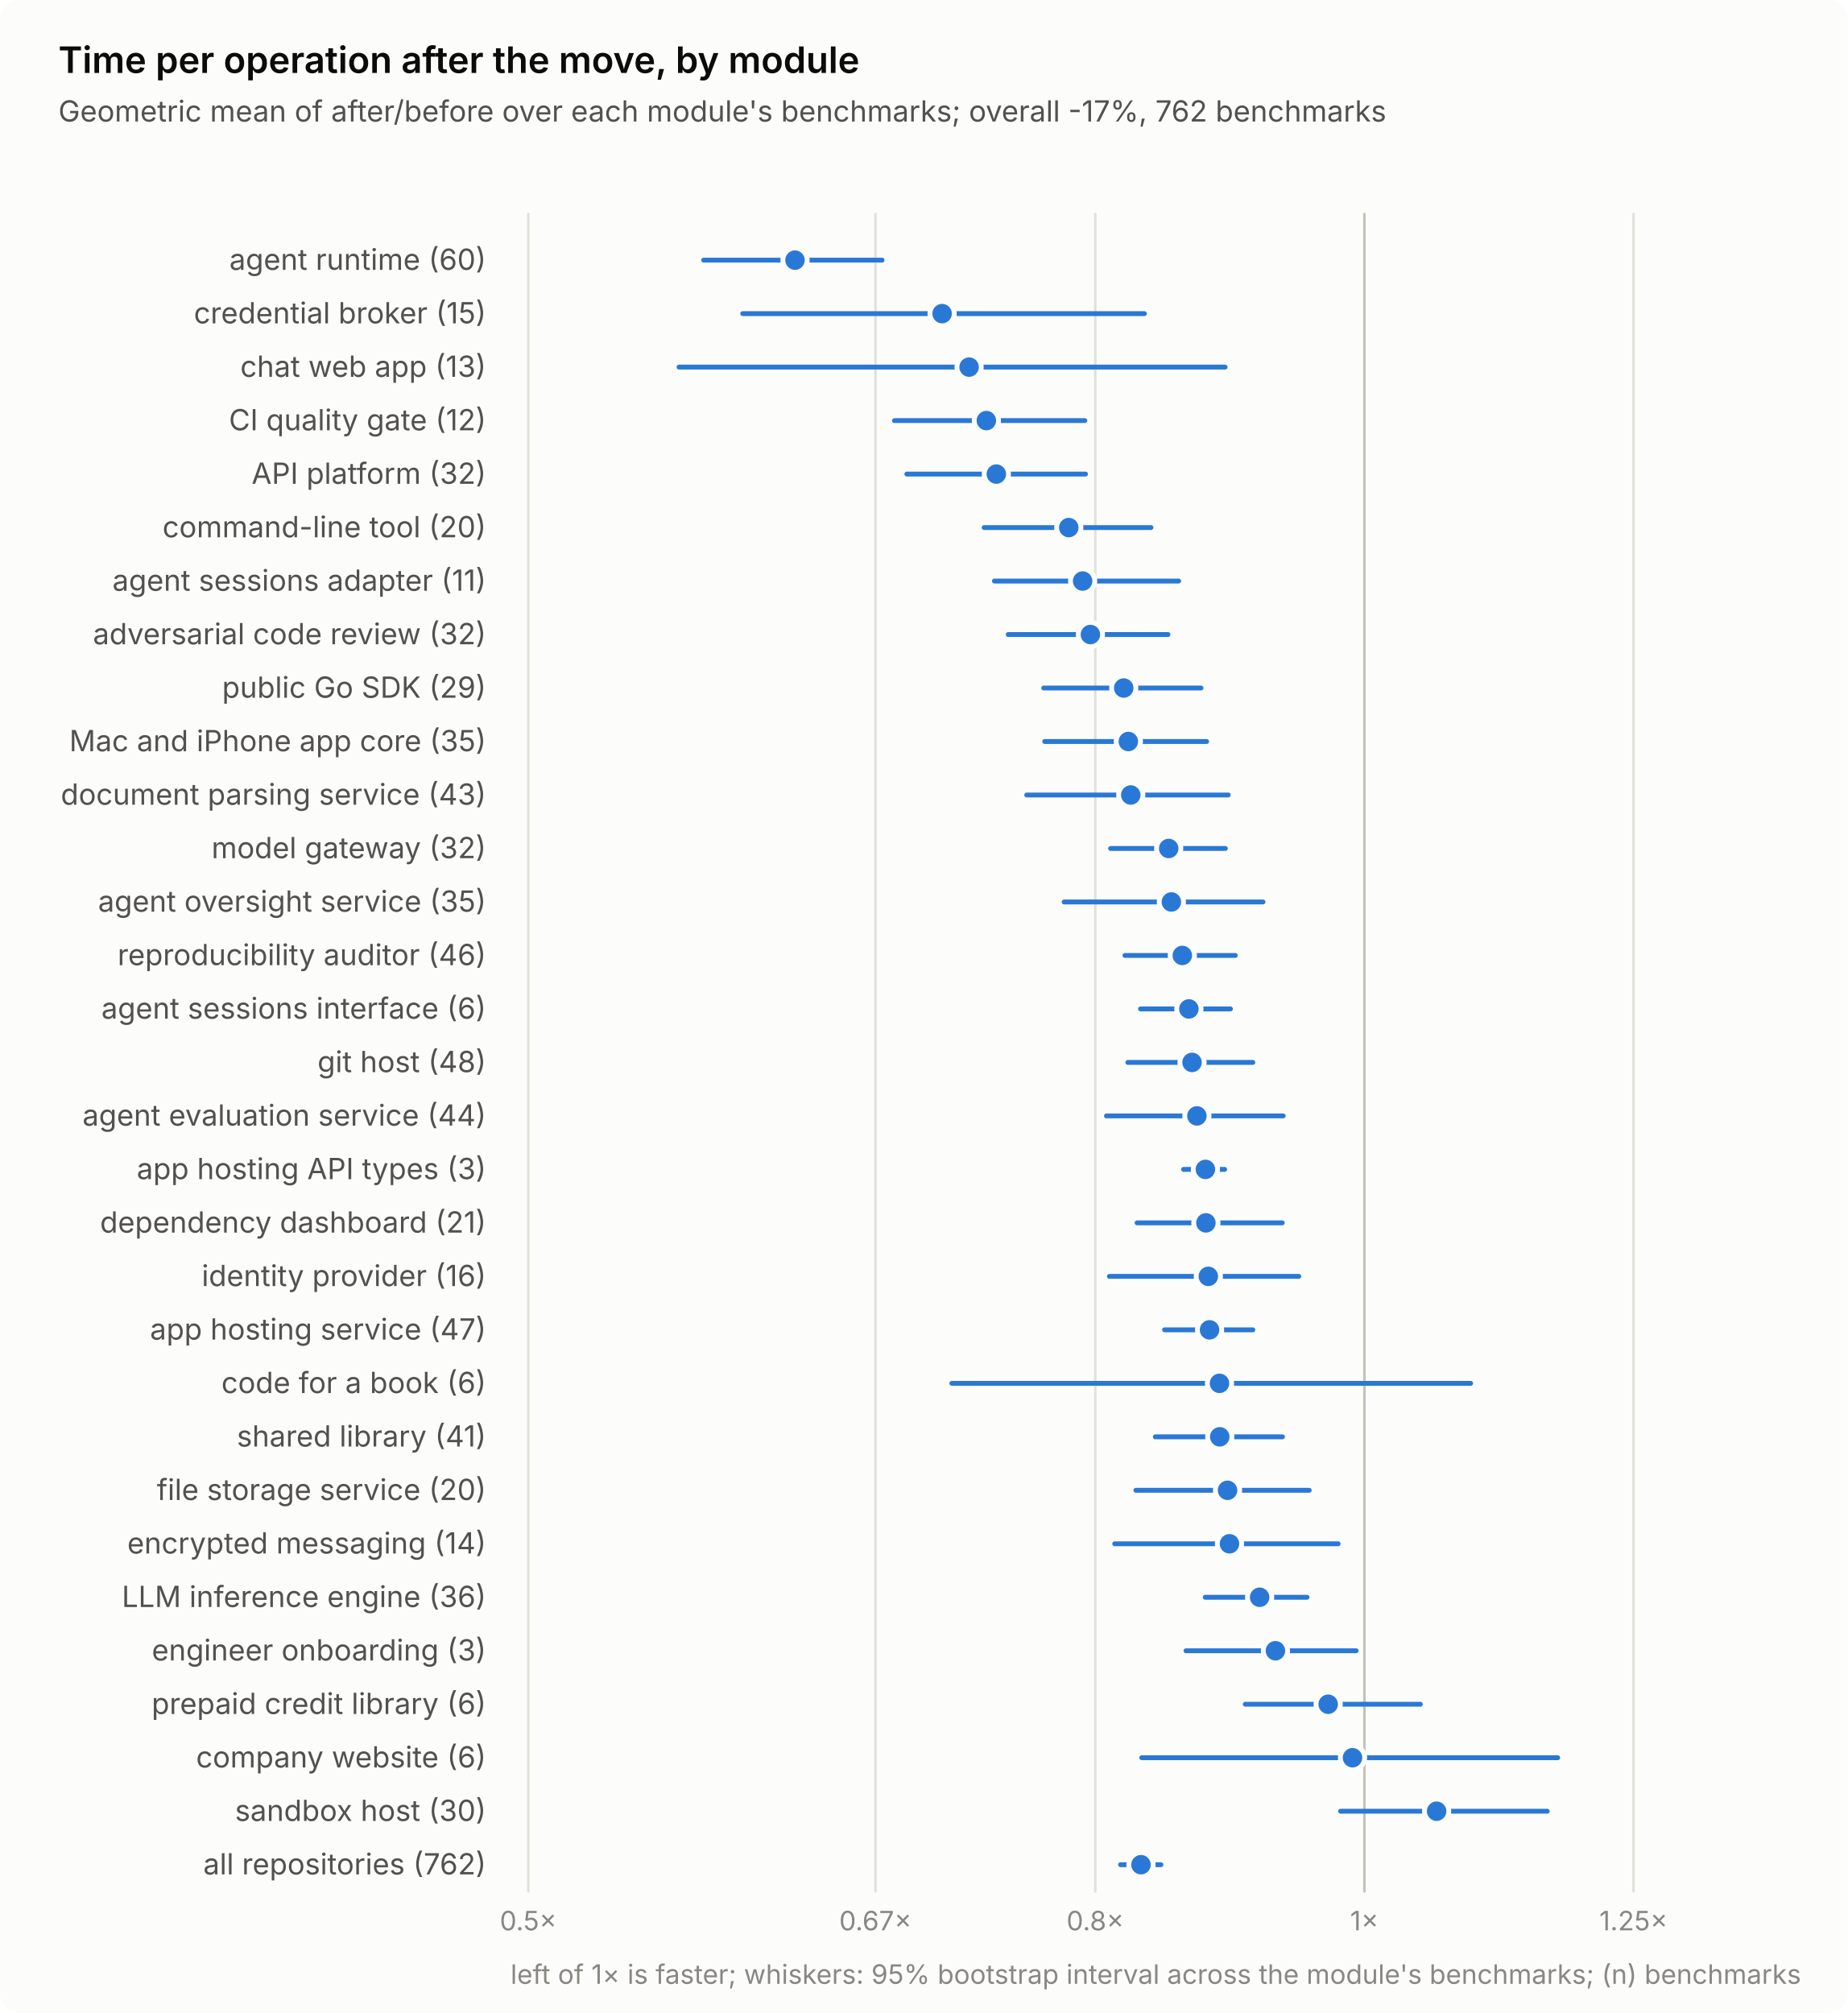
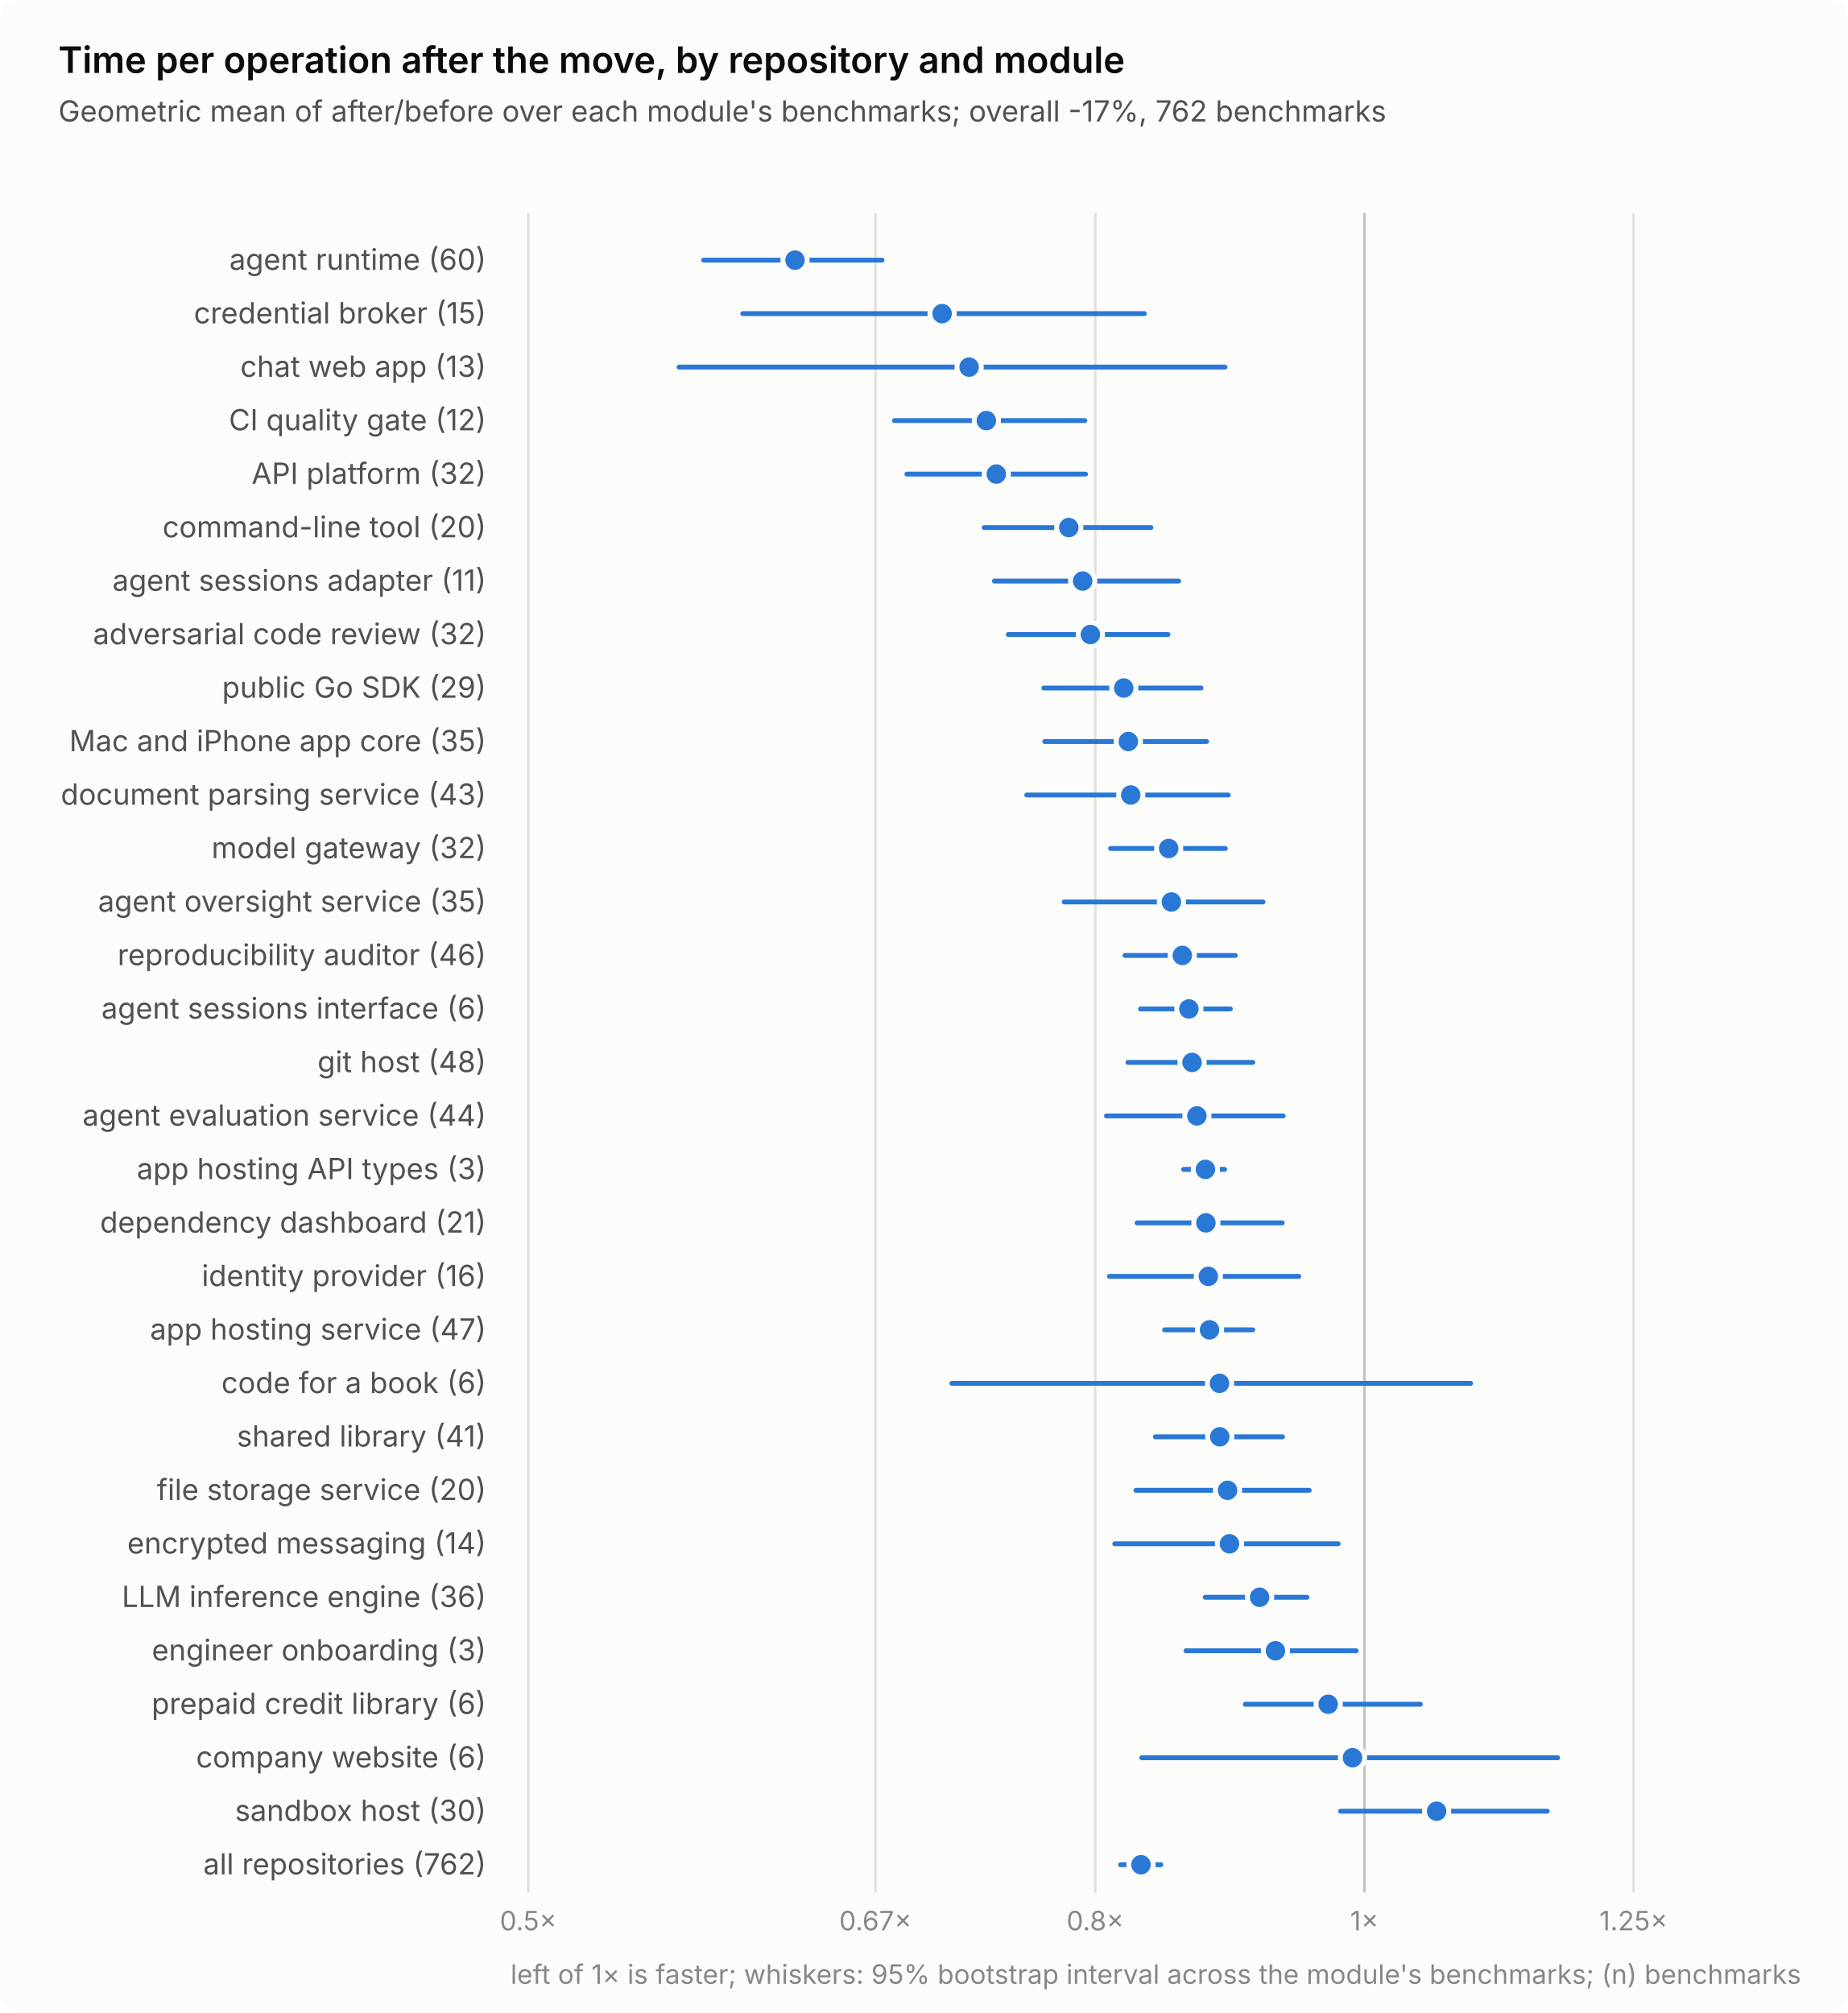
<svg xmlns="http://www.w3.org/2000/svg" viewBox="0 0 760 828" width="760" height="828" font-family="system-ui, -apple-system, &quot;Segoe UI&quot;, sans-serif" role="img">
  <rect width="760" height="828" rx="8" fill="#fcfcfb" />
-   <text x="24.0" y="30.0" font-size="15" fill="#0b0b0b" text-anchor="start" font-weight="600">Time per operation after the move, by module</text>
+   <text x="24.0" y="30.0" font-size="15" fill="#0b0b0b" text-anchor="start" font-weight="600">Time per operation after the move, by repository and module</text>
  <text x="24.0" y="50.0" font-size="12" fill="#52514e" text-anchor="start" font-weight="400">Geometric mean of after/before over each module's benchmarks; overall -17%, 762 benchmarks</text>
  <line x1="217.3" y1="88.0" x2="217.3" y2="778.0" stroke="#e1e0d9" stroke-width="1" stroke-linecap="round" />
  <text x="217.3" y="794.0" font-size="11" fill="#898781" text-anchor="middle" font-variant-numeric="tabular-nums">0.5×</text>
  <line x1="360.1" y1="88.0" x2="360.1" y2="778.0" stroke="#e1e0d9" stroke-width="1" stroke-linecap="round" />
  <text x="360.1" y="794.0" font-size="11" fill="#898781" text-anchor="middle" font-variant-numeric="tabular-nums">0.67×</text>
  <line x1="450.5" y1="88.0" x2="450.5" y2="778.0" stroke="#e1e0d9" stroke-width="1" stroke-linecap="round" />
  <text x="450.5" y="794.0" font-size="11" fill="#898781" text-anchor="middle" font-variant-numeric="tabular-nums">0.8×</text>
  <line x1="561.2" y1="88.0" x2="561.2" y2="778.0" stroke="#c3c2b7" stroke-width="1" stroke-linecap="round" />
  <text x="561.2" y="794.0" font-size="11" fill="#898781" text-anchor="middle" font-variant-numeric="tabular-nums">1×</text>
  <line x1="671.9" y1="88.0" x2="671.9" y2="778.0" stroke="#e1e0d9" stroke-width="1" stroke-linecap="round" />
  <text x="671.9" y="794.0" font-size="11" fill="#898781" text-anchor="middle" font-variant-numeric="tabular-nums">1.25×</text>
  <text x="200.0" y="111.0" font-size="12" fill="#52514e" text-anchor="end" font-weight="400">agent runtime (60)</text>
  <line x1="289.4" y1="107.0" x2="362.8" y2="107.0" stroke="#2a78d6" stroke-width="2" stroke-linecap="round" />
  <circle cx="327.0" cy="107.0" r="5" fill="#2a78d6" stroke="#fcfcfb" stroke-width="2" />
  <text x="200.0" y="133.0" font-size="12" fill="#52514e" text-anchor="end" font-weight="400">credential broker (15)</text>
  <line x1="305.5" y1="129.0" x2="470.7" y2="129.0" stroke="#2a78d6" stroke-width="2" stroke-linecap="round" />
  <circle cx="387.5" cy="129.0" r="5" fill="#2a78d6" stroke="#fcfcfb" stroke-width="2" />
  <text x="200.0" y="155.0" font-size="12" fill="#52514e" text-anchor="end" font-weight="400">chat web app (13)</text>
  <line x1="279.3" y1="151.0" x2="503.9" y2="151.0" stroke="#2a78d6" stroke-width="2" stroke-linecap="round" />
  <circle cx="398.6" cy="151.0" r="5" fill="#2a78d6" stroke="#fcfcfb" stroke-width="2" />
  <text x="200.0" y="177.0" font-size="12" fill="#52514e" text-anchor="end" font-weight="400">CI quality gate (12)</text>
  <line x1="367.9" y1="173.0" x2="446.2" y2="173.0" stroke="#2a78d6" stroke-width="2" stroke-linecap="round" />
  <circle cx="405.7" cy="173.0" r="5" fill="#2a78d6" stroke="#fcfcfb" stroke-width="2" />
  <text x="200.0" y="199.0" font-size="12" fill="#52514e" text-anchor="end" font-weight="400">API platform (32)</text>
  <line x1="373.0" y1="195.0" x2="446.5" y2="195.0" stroke="#2a78d6" stroke-width="2" stroke-linecap="round" />
  <circle cx="409.8" cy="195.0" r="5" fill="#2a78d6" stroke="#fcfcfb" stroke-width="2" />
  <text x="200.0" y="221.0" font-size="12" fill="#52514e" text-anchor="end" font-weight="400">command-line tool (20)</text>
  <line x1="404.8" y1="217.0" x2="473.4" y2="217.0" stroke="#2a78d6" stroke-width="2" stroke-linecap="round" />
  <circle cx="439.6" cy="217.0" r="5" fill="#2a78d6" stroke="#fcfcfb" stroke-width="2" />
  <text x="200.0" y="243.0" font-size="12" fill="#52514e" text-anchor="end" font-weight="400">agent sessions adapter (11)</text>
  <line x1="409.0" y1="239.0" x2="484.8" y2="239.0" stroke="#2a78d6" stroke-width="2" stroke-linecap="round" />
  <circle cx="445.3" cy="239.0" r="5" fill="#2a78d6" stroke="#fcfcfb" stroke-width="2" />
  <text x="200.0" y="265.0" font-size="12" fill="#52514e" text-anchor="end" font-weight="400">adversarial code review (32)</text>
  <line x1="414.7" y1="261.0" x2="480.4" y2="261.0" stroke="#2a78d6" stroke-width="2" stroke-linecap="round" />
  <circle cx="448.5" cy="261.0" r="5" fill="#2a78d6" stroke="#fcfcfb" stroke-width="2" />
  <text x="200.0" y="287.0" font-size="12" fill="#52514e" text-anchor="end" font-weight="400">public Go SDK (29)</text>
  <line x1="429.3" y1="283.0" x2="494.0" y2="283.0" stroke="#2a78d6" stroke-width="2" stroke-linecap="round" />
  <circle cx="462.2" cy="283.0" r="5" fill="#2a78d6" stroke="#fcfcfb" stroke-width="2" />
  <text x="200.0" y="309.0" font-size="12" fill="#52514e" text-anchor="end" font-weight="400">Mac and iPhone app core (35)</text>
  <line x1="429.7" y1="305.0" x2="496.3" y2="305.0" stroke="#2a78d6" stroke-width="2" stroke-linecap="round" />
  <circle cx="464.1" cy="305.0" r="5" fill="#2a78d6" stroke="#fcfcfb" stroke-width="2" />
  <text x="200.0" y="331.0" font-size="12" fill="#52514e" text-anchor="end" font-weight="400">document parsing service (43)</text>
  <line x1="422.3" y1="327.0" x2="505.2" y2="327.0" stroke="#2a78d6" stroke-width="2" stroke-linecap="round" />
  <circle cx="465.1" cy="327.0" r="5" fill="#2a78d6" stroke="#fcfcfb" stroke-width="2" />
  <text x="200.0" y="353.0" font-size="12" fill="#52514e" text-anchor="end" font-weight="400">model gateway (32)</text>
  <line x1="456.8" y1="349.0" x2="504.0" y2="349.0" stroke="#2a78d6" stroke-width="2" stroke-linecap="round" />
  <circle cx="480.7" cy="349.0" r="5" fill="#2a78d6" stroke="#fcfcfb" stroke-width="2" />
  <text x="200.0" y="375.0" font-size="12" fill="#52514e" text-anchor="end" font-weight="400">agent oversight service (35)</text>
  <line x1="437.7" y1="371.0" x2="519.5" y2="371.0" stroke="#2a78d6" stroke-width="2" stroke-linecap="round" />
  <circle cx="481.8" cy="371.0" r="5" fill="#2a78d6" stroke="#fcfcfb" stroke-width="2" />
  <text x="200.0" y="397.0" font-size="12" fill="#52514e" text-anchor="end" font-weight="400">reproducibility auditor (46)</text>
  <line x1="462.7" y1="393.0" x2="508.1" y2="393.0" stroke="#2a78d6" stroke-width="2" stroke-linecap="round" />
  <circle cx="486.3" cy="393.0" r="5" fill="#2a78d6" stroke="#fcfcfb" stroke-width="2" />
  <text x="200.0" y="419.0" font-size="12" fill="#52514e" text-anchor="end" font-weight="400">agent sessions interface (6)</text>
  <line x1="469.1" y1="415.0" x2="506.1" y2="415.0" stroke="#2a78d6" stroke-width="2" stroke-linecap="round" />
  <circle cx="489.0" cy="415.0" r="5" fill="#2a78d6" stroke="#fcfcfb" stroke-width="2" />
  <text x="200.0" y="441.0" font-size="12" fill="#52514e" text-anchor="end" font-weight="400">git host (48)</text>
  <line x1="463.9" y1="437.0" x2="515.3" y2="437.0" stroke="#2a78d6" stroke-width="2" stroke-linecap="round" />
  <circle cx="490.3" cy="437.0" r="5" fill="#2a78d6" stroke="#fcfcfb" stroke-width="2" />
  <text x="200.0" y="463.0" font-size="12" fill="#52514e" text-anchor="end" font-weight="400">agent evaluation service (44)</text>
  <line x1="455.1" y1="459.0" x2="527.8" y2="459.0" stroke="#2a78d6" stroke-width="2" stroke-linecap="round" />
  <circle cx="492.3" cy="459.0" r="5" fill="#2a78d6" stroke="#fcfcfb" stroke-width="2" />
  <text x="200.0" y="485.0" font-size="12" fill="#52514e" text-anchor="end" font-weight="400">app hosting API types (3)</text>
  <line x1="486.8" y1="481.0" x2="503.7" y2="481.0" stroke="#2a78d6" stroke-width="2" stroke-linecap="round" />
  <circle cx="495.8" cy="481.0" r="5" fill="#2a78d6" stroke="#fcfcfb" stroke-width="2" />
  <text x="200.0" y="507.0" font-size="12" fill="#52514e" text-anchor="end" font-weight="400">dependency dashboard (21)</text>
  <line x1="467.7" y1="503.0" x2="527.4" y2="503.0" stroke="#2a78d6" stroke-width="2" stroke-linecap="round" />
  <circle cx="496.0" cy="503.0" r="5" fill="#2a78d6" stroke="#fcfcfb" stroke-width="2" />
  <text x="200.0" y="529.0" font-size="12" fill="#52514e" text-anchor="end" font-weight="400">identity provider (16)</text>
  <line x1="456.3" y1="525.0" x2="534.2" y2="525.0" stroke="#2a78d6" stroke-width="2" stroke-linecap="round" />
  <circle cx="497.0" cy="525.0" r="5" fill="#2a78d6" stroke="#fcfcfb" stroke-width="2" />
  <text x="200.0" y="551.0" font-size="12" fill="#52514e" text-anchor="end" font-weight="400">app hosting service (47)</text>
  <line x1="479.0" y1="547.0" x2="515.3" y2="547.0" stroke="#2a78d6" stroke-width="2" stroke-linecap="round" />
  <circle cx="497.5" cy="547.0" r="5" fill="#2a78d6" stroke="#fcfcfb" stroke-width="2" />
  <text x="200.0" y="573.0" font-size="12" fill="#52514e" text-anchor="end" font-weight="400">code for a book (6)</text>
  <line x1="391.5" y1="569.0" x2="604.9" y2="569.0" stroke="#2a78d6" stroke-width="2" stroke-linecap="round" />
  <circle cx="501.6" cy="569.0" r="5" fill="#2a78d6" stroke="#fcfcfb" stroke-width="2" />
  <text x="200.0" y="595.0" font-size="12" fill="#52514e" text-anchor="end" font-weight="400">shared library (41)</text>
  <line x1="475.2" y1="591.0" x2="527.5" y2="591.0" stroke="#2a78d6" stroke-width="2" stroke-linecap="round" />
  <circle cx="501.7" cy="591.0" r="5" fill="#2a78d6" stroke="#fcfcfb" stroke-width="2" />
  <text x="200.0" y="617.0" font-size="12" fill="#52514e" text-anchor="end" font-weight="400">file storage service (20)</text>
  <line x1="467.2" y1="613.0" x2="538.5" y2="613.0" stroke="#2a78d6" stroke-width="2" stroke-linecap="round" />
  <circle cx="504.9" cy="613.0" r="5" fill="#2a78d6" stroke="#fcfcfb" stroke-width="2" />
  <text x="200.0" y="639.0" font-size="12" fill="#52514e" text-anchor="end" font-weight="400">encrypted messaging (14)</text>
  <line x1="458.5" y1="635.0" x2="550.4" y2="635.0" stroke="#2a78d6" stroke-width="2" stroke-linecap="round" />
  <circle cx="505.7" cy="635.0" r="5" fill="#2a78d6" stroke="#fcfcfb" stroke-width="2" />
  <text x="200.0" y="661.0" font-size="12" fill="#52514e" text-anchor="end" font-weight="400">LLM inference engine (36)</text>
  <line x1="495.7" y1="657.0" x2="537.6" y2="657.0" stroke="#2a78d6" stroke-width="2" stroke-linecap="round" />
  <circle cx="518.1" cy="657.0" r="5" fill="#2a78d6" stroke="#fcfcfb" stroke-width="2" />
  <text x="200.0" y="683.0" font-size="12" fill="#52514e" text-anchor="end" font-weight="400">engineer onboarding (3)</text>
  <line x1="487.8" y1="679.0" x2="557.8" y2="679.0" stroke="#2a78d6" stroke-width="2" stroke-linecap="round" />
  <circle cx="524.6" cy="679.0" r="5" fill="#2a78d6" stroke="#fcfcfb" stroke-width="2" />
  <text x="200.0" y="705.0" font-size="12" fill="#52514e" text-anchor="end" font-weight="400">prepaid credit library (6)</text>
  <line x1="512.2" y1="701.0" x2="584.2" y2="701.0" stroke="#2a78d6" stroke-width="2" stroke-linecap="round" />
  <circle cx="546.3" cy="701.0" r="5" fill="#2a78d6" stroke="#fcfcfb" stroke-width="2" />
  <text x="200.0" y="727.0" font-size="12" fill="#52514e" text-anchor="end" font-weight="400">company website (6)</text>
  <line x1="469.6" y1="723.0" x2="640.7" y2="723.0" stroke="#2a78d6" stroke-width="2" stroke-linecap="round" />
  <circle cx="556.3" cy="723.0" r="5" fill="#2a78d6" stroke="#fcfcfb" stroke-width="2" />
  <text x="200.0" y="749.0" font-size="12" fill="#52514e" text-anchor="end" font-weight="400">sandbox host (30)</text>
  <line x1="551.4" y1="745.0" x2="636.4" y2="745.0" stroke="#2a78d6" stroke-width="2" stroke-linecap="round" />
  <circle cx="590.9" cy="745.0" r="5" fill="#2a78d6" stroke="#fcfcfb" stroke-width="2" />
  <text x="200.0" y="771.0" font-size="12" fill="#52514e" text-anchor="end" font-weight="400">all repositories (762)</text>
  <line x1="460.9" y1="767.0" x2="477.5" y2="767.0" stroke="#2a78d6" stroke-width="2" stroke-linecap="round" />
  <circle cx="469.3" cy="767.0" r="5" fill="#2a78d6" stroke="#fcfcfb" stroke-width="2" />
  <text x="210.0" y="816.0" font-size="11" fill="#898781" text-anchor="start" font-weight="400">left of 1× is faster; whiskers: 95% bootstrap interval across the module's benchmarks; (n) benchmarks</text>
</svg>
